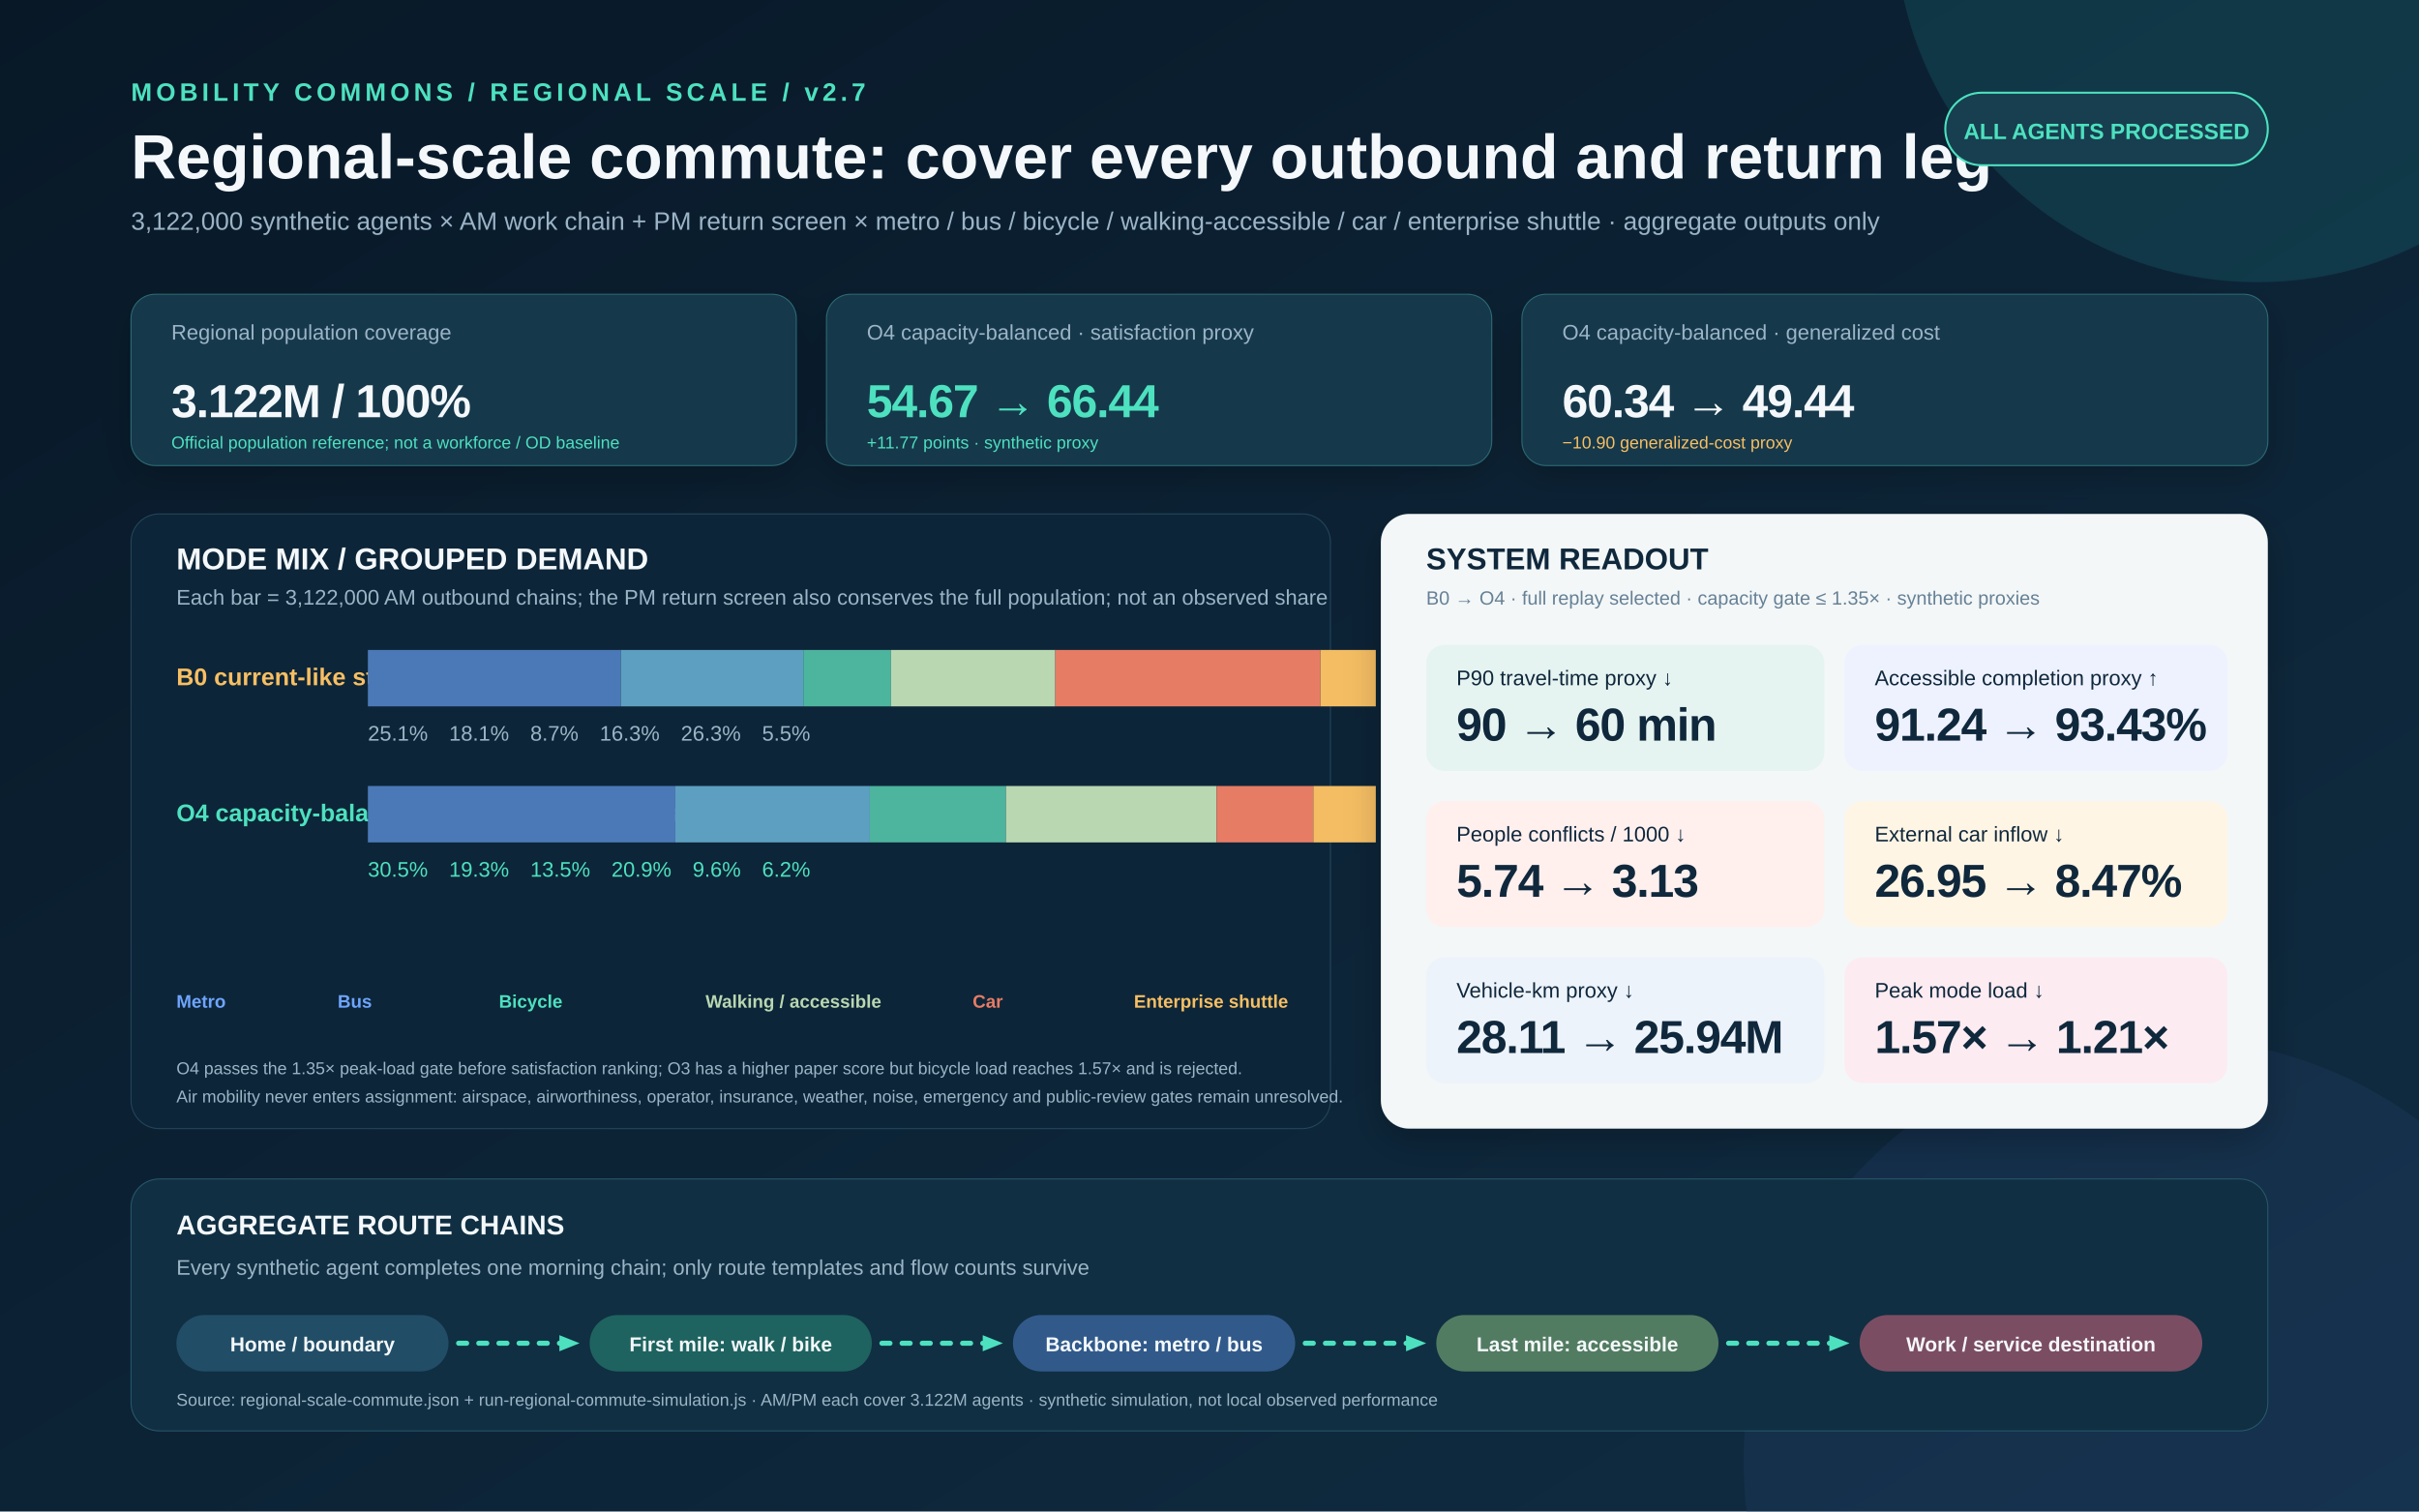
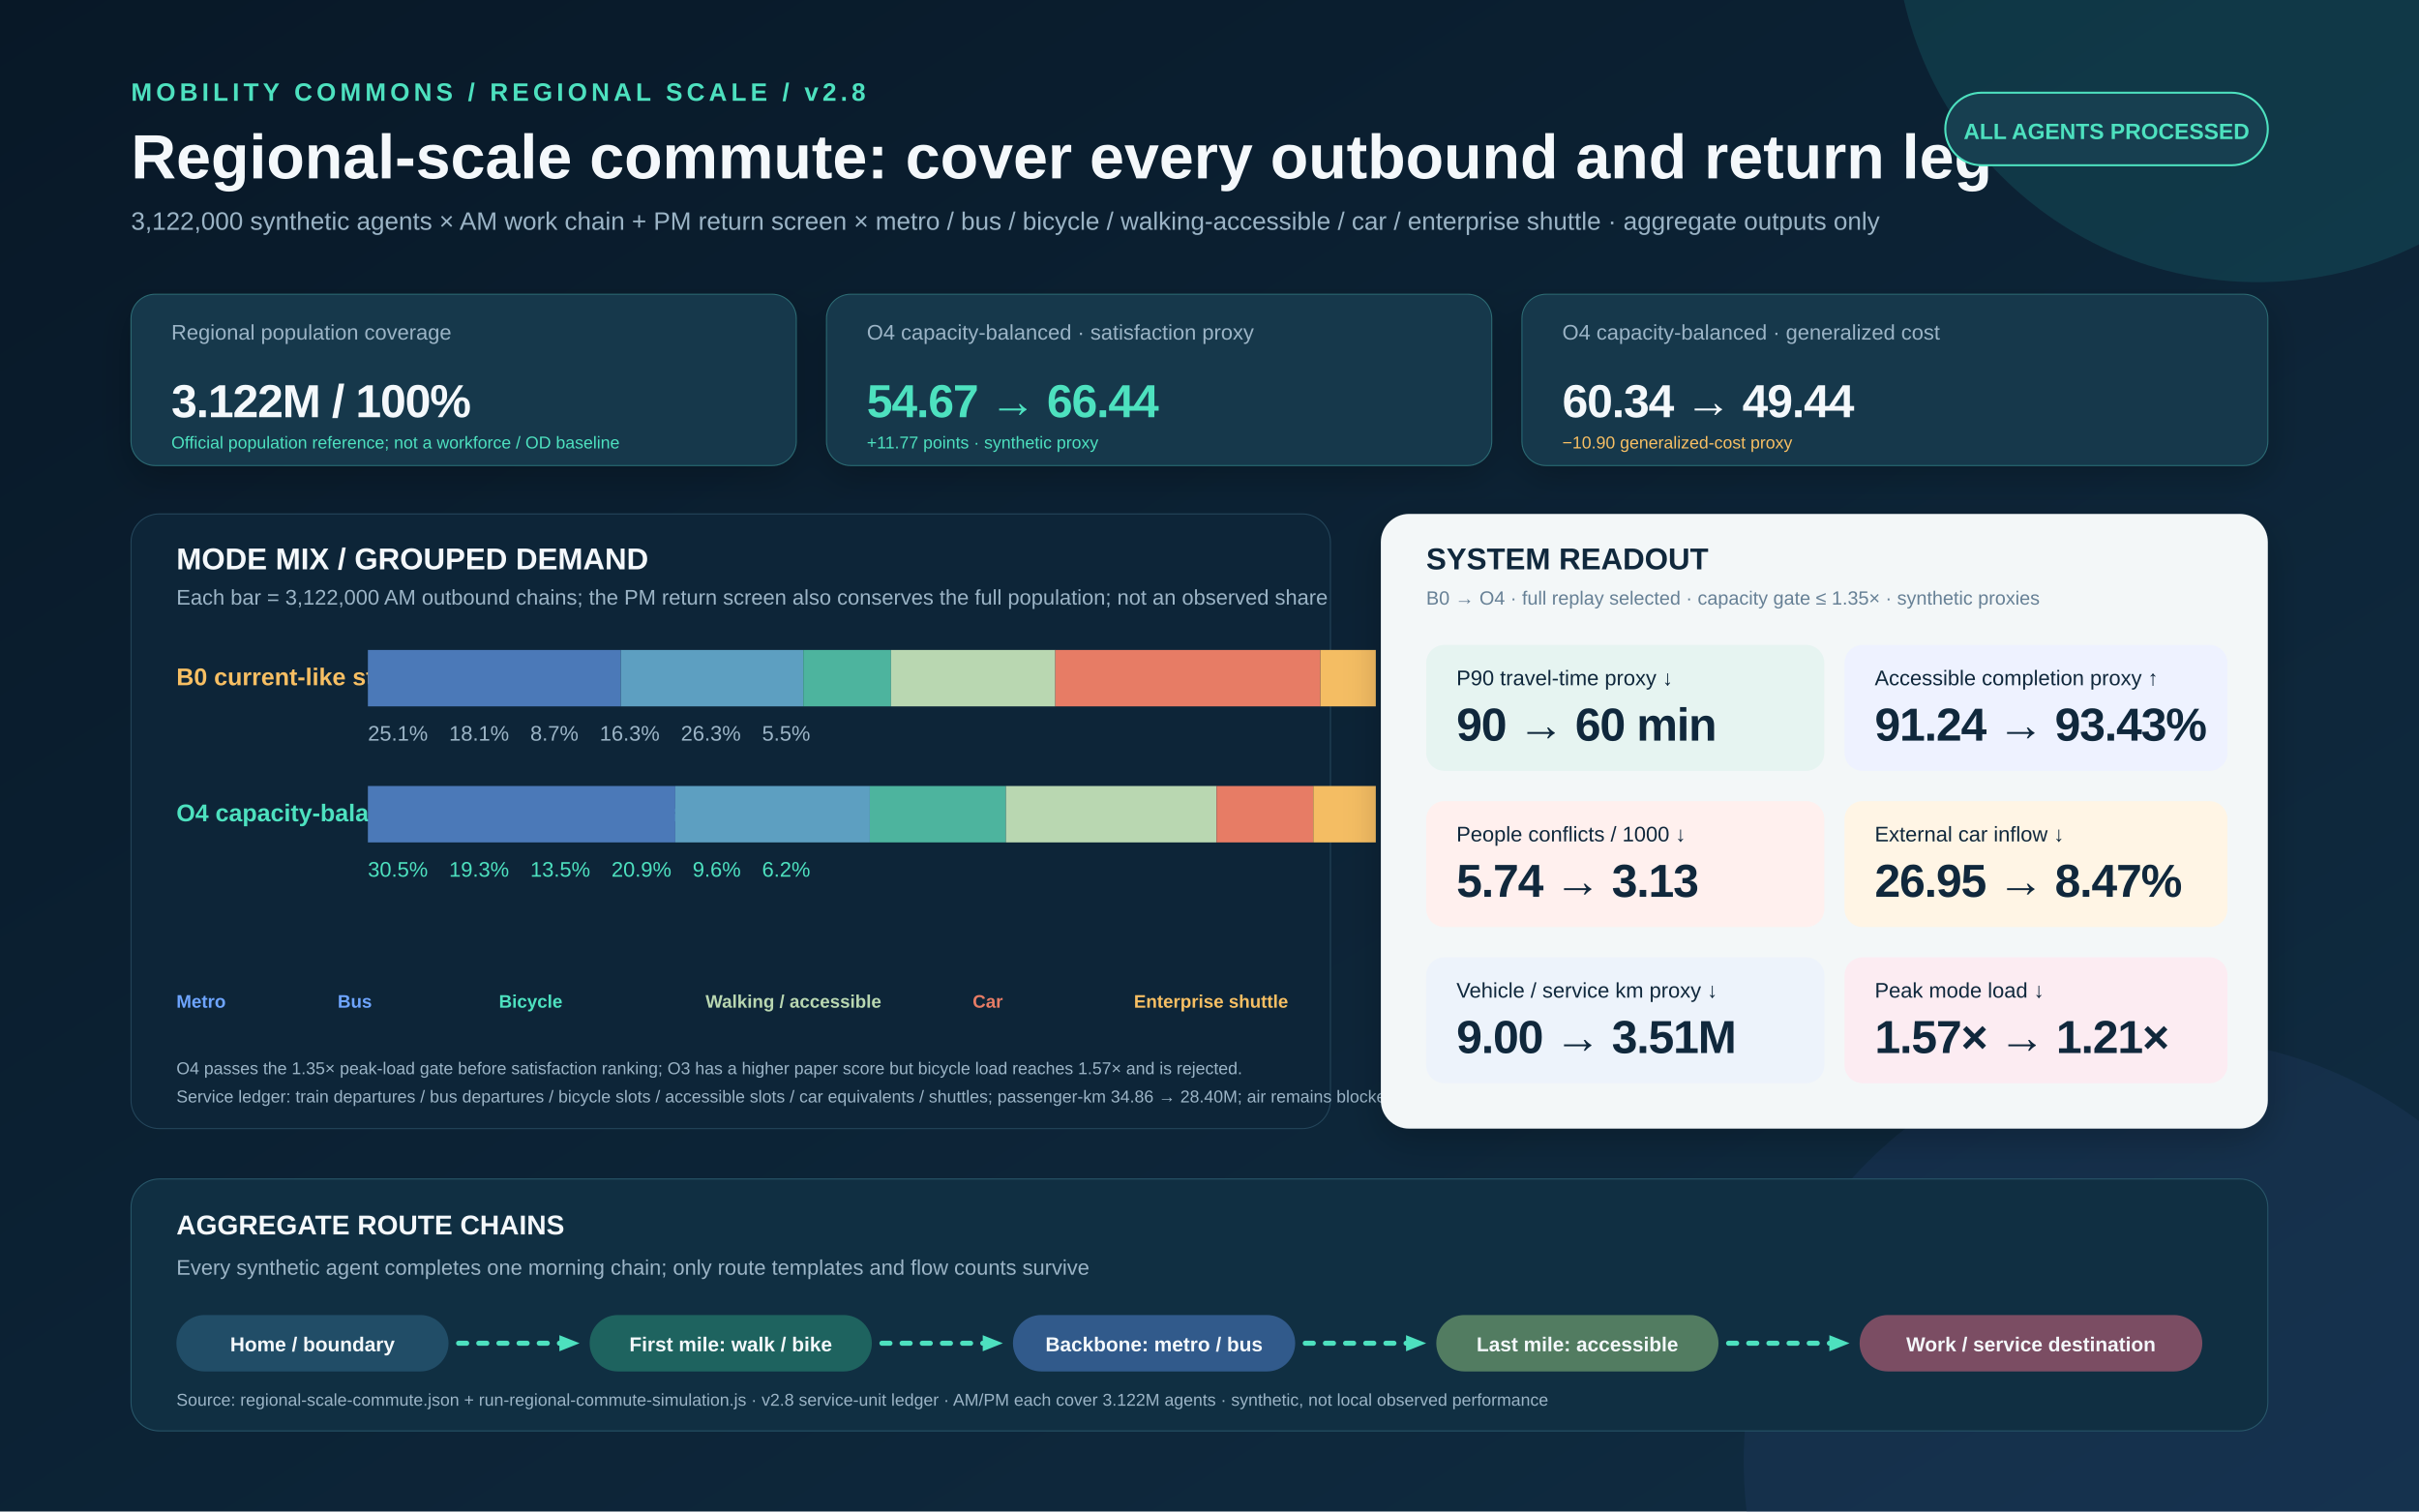
<svg xmlns="http://www.w3.org/2000/svg" width="2400" height="1500" viewBox="0 0 2400 1500" role="img" aria-labelledby="title desc">
  <defs>
    <linearGradient id="bg" x1="0" y1="0" x2="1" y2="1">
      <stop offset="0" stop-color="#081827" />
      <stop offset="1" stop-color="#102d43" />
    </linearGradient>
    <filter id="shadow" x="-10%" y="-10%" width="120%" height="130%">
      <feDropShadow dx="0" dy="12" stdDeviation="18" flood-color="#000" flood-opacity=".22" />
    </filter>
    <style>
      .sans{font-family:Arial,PingFang SC,Microsoft YaHei,sans-serif}.white{fill:#f4f8fb}.muted{fill:#9bb4c6}.teal{fill:#4de1bf}.amber{fill:#f7bf63}.pink{fill:#f07d9e}.blue{fill:#6ea5ff}.card{fill:#f3f7f8}.ink{fill:#10283c}.small{font-size:21px}.label{font-size:24px;font-weight:700}.value{font-size:46px;font-weight:800;letter-spacing:-1px}.tiny{font-size:17px}.mode{font-size:18px;font-weight:700}.arrow{fill:none;stroke:#4de1bf;stroke-width:5;stroke-linecap:round;stroke-dasharray:8 12}
    </style>
  </defs>
  <rect width="2400" height="1500" fill="url(#bg)" />
  <circle cx="2240" cy="-80" r="360" fill="#1a6f76" opacity=".28" />
  <circle cx="2150" cy="1450" r="420" fill="#294575" opacity=".22" />
-   <text x="130" y="100" class="sans teal" font-size="25" font-weight="800" letter-spacing="4">MOBILITY COMMONS / REGIONAL SCALE / v2.7</text>
+   <text x="130" y="100" class="sans teal" font-size="25" font-weight="800" letter-spacing="4">MOBILITY COMMONS / REGIONAL SCALE / v2.8</text>
  <text x="130" y="177" class="sans white" font-size="62" font-weight="800">Regional-scale commute: cover every outbound and return leg</text>
  <text x="130" y="228" class="sans muted" font-size="25">3,122,000 synthetic agents × AM work chain + PM return screen × metro / bus / bicycle / walking-accessible / car / enterprise shuttle · aggregate outputs only</text>
  <rect x="1930" y="92" width="320" height="72" rx="36" fill="#173f50" stroke="#4de1bf" stroke-width="2" />
  <text x="2090" y="138" text-anchor="middle" class="sans teal" font-size="22" font-weight="800">ALL AGENTS PROCESSED</text>
  <g filter="url(#shadow)">
    <rect x="130" y="292" width="660" height="170" rx="24" fill="#12384c" stroke="#2e6b73" />
    <rect x="820" y="292" width="660" height="170" rx="24" fill="#12384c" stroke="#2e6b73" />
    <rect x="1510" y="292" width="740" height="170" rx="24" fill="#12384c" stroke="#2e6b73" />
  </g>
  <text x="170" y="337" class="sans muted small">Regional population coverage</text>
  <text x="170" y="414" class="sans white value">3.122M / 100%</text>
  <text x="170" y="445" class="sans teal tiny">Official population reference; not a workforce / OD baseline</text>
  <text x="860" y="337" class="sans muted small">O4 capacity-balanced · satisfaction proxy</text>
  <text x="860" y="414" class="sans teal value">54.67 → 66.44</text>
  <text x="860" y="445" class="sans teal tiny">+11.77 points · synthetic proxy</text>
  <text x="1550" y="337" class="sans muted small">O4 capacity-balanced · generalized cost</text>
  <text x="1550" y="414" class="sans white value">60.34 → 49.44</text>
  <text x="1550" y="445" class="sans amber tiny">−10.90 generalized-cost proxy</text>
  <rect x="130" y="510" width="1190" height="610" rx="28" fill="#0d2538" stroke="#24465b" />
  <text x="175" y="565" class="sans white" font-size="30" font-weight="800">MODE MIX / GROUPED DEMAND</text>
  <text x="175" y="600" class="sans muted small">Each bar = 3,122,000 AM outbound chains; the PM return screen also conserves the full population; not an observed share</text>
  <text x="175" y="680" class="sans amber label">B0 current-like stress</text>
  <text x="175" y="815" class="sans teal label">O4 capacity-balanced / selected by full replay</text>
  <g>
    <rect x="365" y="645" width="251" height="56" fill="#4b79b8" />
    <rect x="616" y="645" width="181" height="56" fill="#5d9fc1" />
    <rect x="797" y="645" width="87" height="56" fill="#4db49e" />
    <rect x="884" y="645" width="163" height="56" fill="#b9d7b1" />
    <rect x="1047" y="645" width="263" height="56" fill="#e77c65" />
    <rect x="1310" y="645" width="55" height="56" fill="#f4bd63" />
    <rect x="365" y="780" width="305" height="56" fill="#4b79b8" />
    <rect x="670" y="780" width="193" height="56" fill="#5d9fc1" />
    <rect x="863" y="780" width="135" height="56" fill="#4db49e" />
    <rect x="998" y="780" width="209" height="56" fill="#b9d7b1" />
    <rect x="1207" y="780" width="96" height="56" fill="#e77c65" />
    <rect x="1303" y="780" width="62" height="56" fill="#f4bd63" />
    <text x="365" y="735" class="sans muted small">25.1%　18.1%　8.7%　16.3%　26.3%　5.5%</text>
    <text x="365" y="870" class="sans teal small">30.5%　19.3%　13.5%　20.9%　9.6%　6.2%</text>
  </g>
  <g class="sans mode">
    <text x="175" y="1000" class="blue">Metro</text>
    <text x="335" y="1000" class="blue">Bus</text>
    <text x="495" y="1000" class="teal">Bicycle</text>
    <text x="700" y="1000" fill="#b9d7b1">Walking / accessible</text>
    <text x="965" y="1000" fill="#e77c65">Car</text>
    <text x="1125" y="1000" class="amber">Enterprise shuttle</text>
  </g>
  <text x="175" y="1066" class="sans muted tiny">O4 passes the 1.35× peak-load gate before satisfaction ranking; O3 has a higher paper score but bicycle load reaches 1.57× and is rejected.</text>
-   <text x="175" y="1094" class="sans muted tiny">Air mobility never enters assignment: airspace, airworthiness, operator, insurance, weather, noise, emergency and public-review gates remain unresolved.</text>
+   <text x="175" y="1094" class="sans muted tiny">Service ledger: train departures / bus departures / bicycle slots / accessible slots / car equivalents / shuttles; passenger-km 34.86 → 28.40M; air remains blocked.</text>
  <rect x="1370" y="510" width="880" height="610" rx="28" fill="#f3f7f8" filter="url(#shadow)" />
  <text x="1415" y="565" class="sans ink" font-size="30" font-weight="800">SYSTEM READOUT</text>
  <text x="1415" y="600" class="sans" fill="#668095" font-size="19">B0 → O4 · full replay selected · capacity gate ≤ 1.35× · synthetic proxies</text>
  <g class="sans">
    <rect x="1415" y="640" width="395" height="125" rx="18" fill="#e6f4f1" />
    <text x="1445" y="680" class="ink small">P90 travel-time proxy ↓</text>
    <text x="1445" y="735" class="ink value">90 → 60 min</text>
    <rect x="1830" y="640" width="380" height="125" rx="18" fill="#eef2ff" />
    <text x="1860" y="680" class="ink small">Accessible completion proxy ↑</text>
    <text x="1860" y="735" class="ink value">91.24 → 93.43%</text>
    <rect x="1415" y="795" width="395" height="125" rx="18" fill="#fff0ee" />
    <text x="1445" y="835" class="ink small">People conflicts / 1000 ↓</text>
    <text x="1445" y="890" class="ink value">5.74 → 3.13</text>
    <rect x="1830" y="795" width="380" height="125" rx="18" fill="#fff5e5" />
    <text x="1860" y="835" class="ink small">External car inflow ↓</text>
    <text x="1860" y="890" class="ink value">26.95 → 8.47%</text>
    <rect x="1415" y="950" width="395" height="125" rx="18" fill="#edf3fb" />
-     <text x="1445" y="990" class="ink small">Vehicle-km proxy ↓</text>
-     <text x="1445" y="1045" class="ink value">28.11 → 25.94M</text>
+     <text x="1445" y="990" class="ink small">Vehicle / service km proxy ↓</text>
+     <text x="1445" y="1045" class="ink value">9.00 → 3.51M</text>
    <rect x="1830" y="950" width="380" height="125" rx="18" fill="#fcecf2" />
    <text x="1860" y="990" class="ink small">Peak mode load ↓</text>
    <text x="1860" y="1045" class="ink value">1.57× → 1.21×</text>
  </g>
  <rect x="130" y="1170" width="2120" height="250" rx="28" fill="#102f42" stroke="#28576a" />
  <text x="175" y="1225" class="sans white" font-size="27" font-weight="800">AGGREGATE ROUTE CHAINS</text>
  <text x="175" y="1265" class="sans muted small">Every synthetic agent completes one morning chain; only route templates and flow counts survive</text>
  <g class="sans" font-size="20" font-weight="700">
    <rect x="175" y="1305" width="270" height="56" rx="28" fill="#214d67" />
    <text x="310" y="1341" text-anchor="middle" class="white">Home / boundary</text>
    <path d="M455 1333 H555" class="arrow" />
    <polygon points="555,1325 575,1333 555,1341" fill="#4de1bf" />
    <rect x="585" y="1305" width="280" height="56" rx="28" fill="#1e635f" />
    <text x="725" y="1341" text-anchor="middle" class="white">First mile: walk / bike</text>
    <path d="M875 1333 H975" class="arrow" />
    <polygon points="975,1325 995,1333 975,1341" fill="#4de1bf" />
    <rect x="1005" y="1305" width="280" height="56" rx="28" fill="#315a8b" />
    <text x="1145" y="1341" text-anchor="middle" class="white">Backbone: metro / bus</text>
    <path d="M1295 1333 H1395" class="arrow" />
    <polygon points="1395,1325 1415,1333 1395,1341" fill="#4de1bf" />
    <rect x="1425" y="1305" width="280" height="56" rx="28" fill="#527c61" />
    <text x="1565" y="1341" text-anchor="middle" class="white">Last mile: accessible</text>
    <path d="M1715 1333 H1815" class="arrow" />
    <polygon points="1815,1325 1835,1333 1815,1341" fill="#4de1bf" />
    <rect x="1845" y="1305" width="340" height="56" rx="28" fill="#7b4d63" />
    <text x="2015" y="1341" text-anchor="middle" class="white">Work / service destination</text>
  </g>
-   <text x="175" y="1395" class="sans muted tiny">Source: regional-scale-commute.json + run-regional-commute-simulation.js · AM/PM each cover 3.122M agents · synthetic simulation, not local observed performance</text>
+   <text x="175" y="1395" class="sans muted tiny">Source: regional-scale-commute.json + run-regional-commute-simulation.js · v2.8 service-unit ledger · AM/PM each cover 3.122M agents · synthetic, not local observed performance</text>
</svg>
